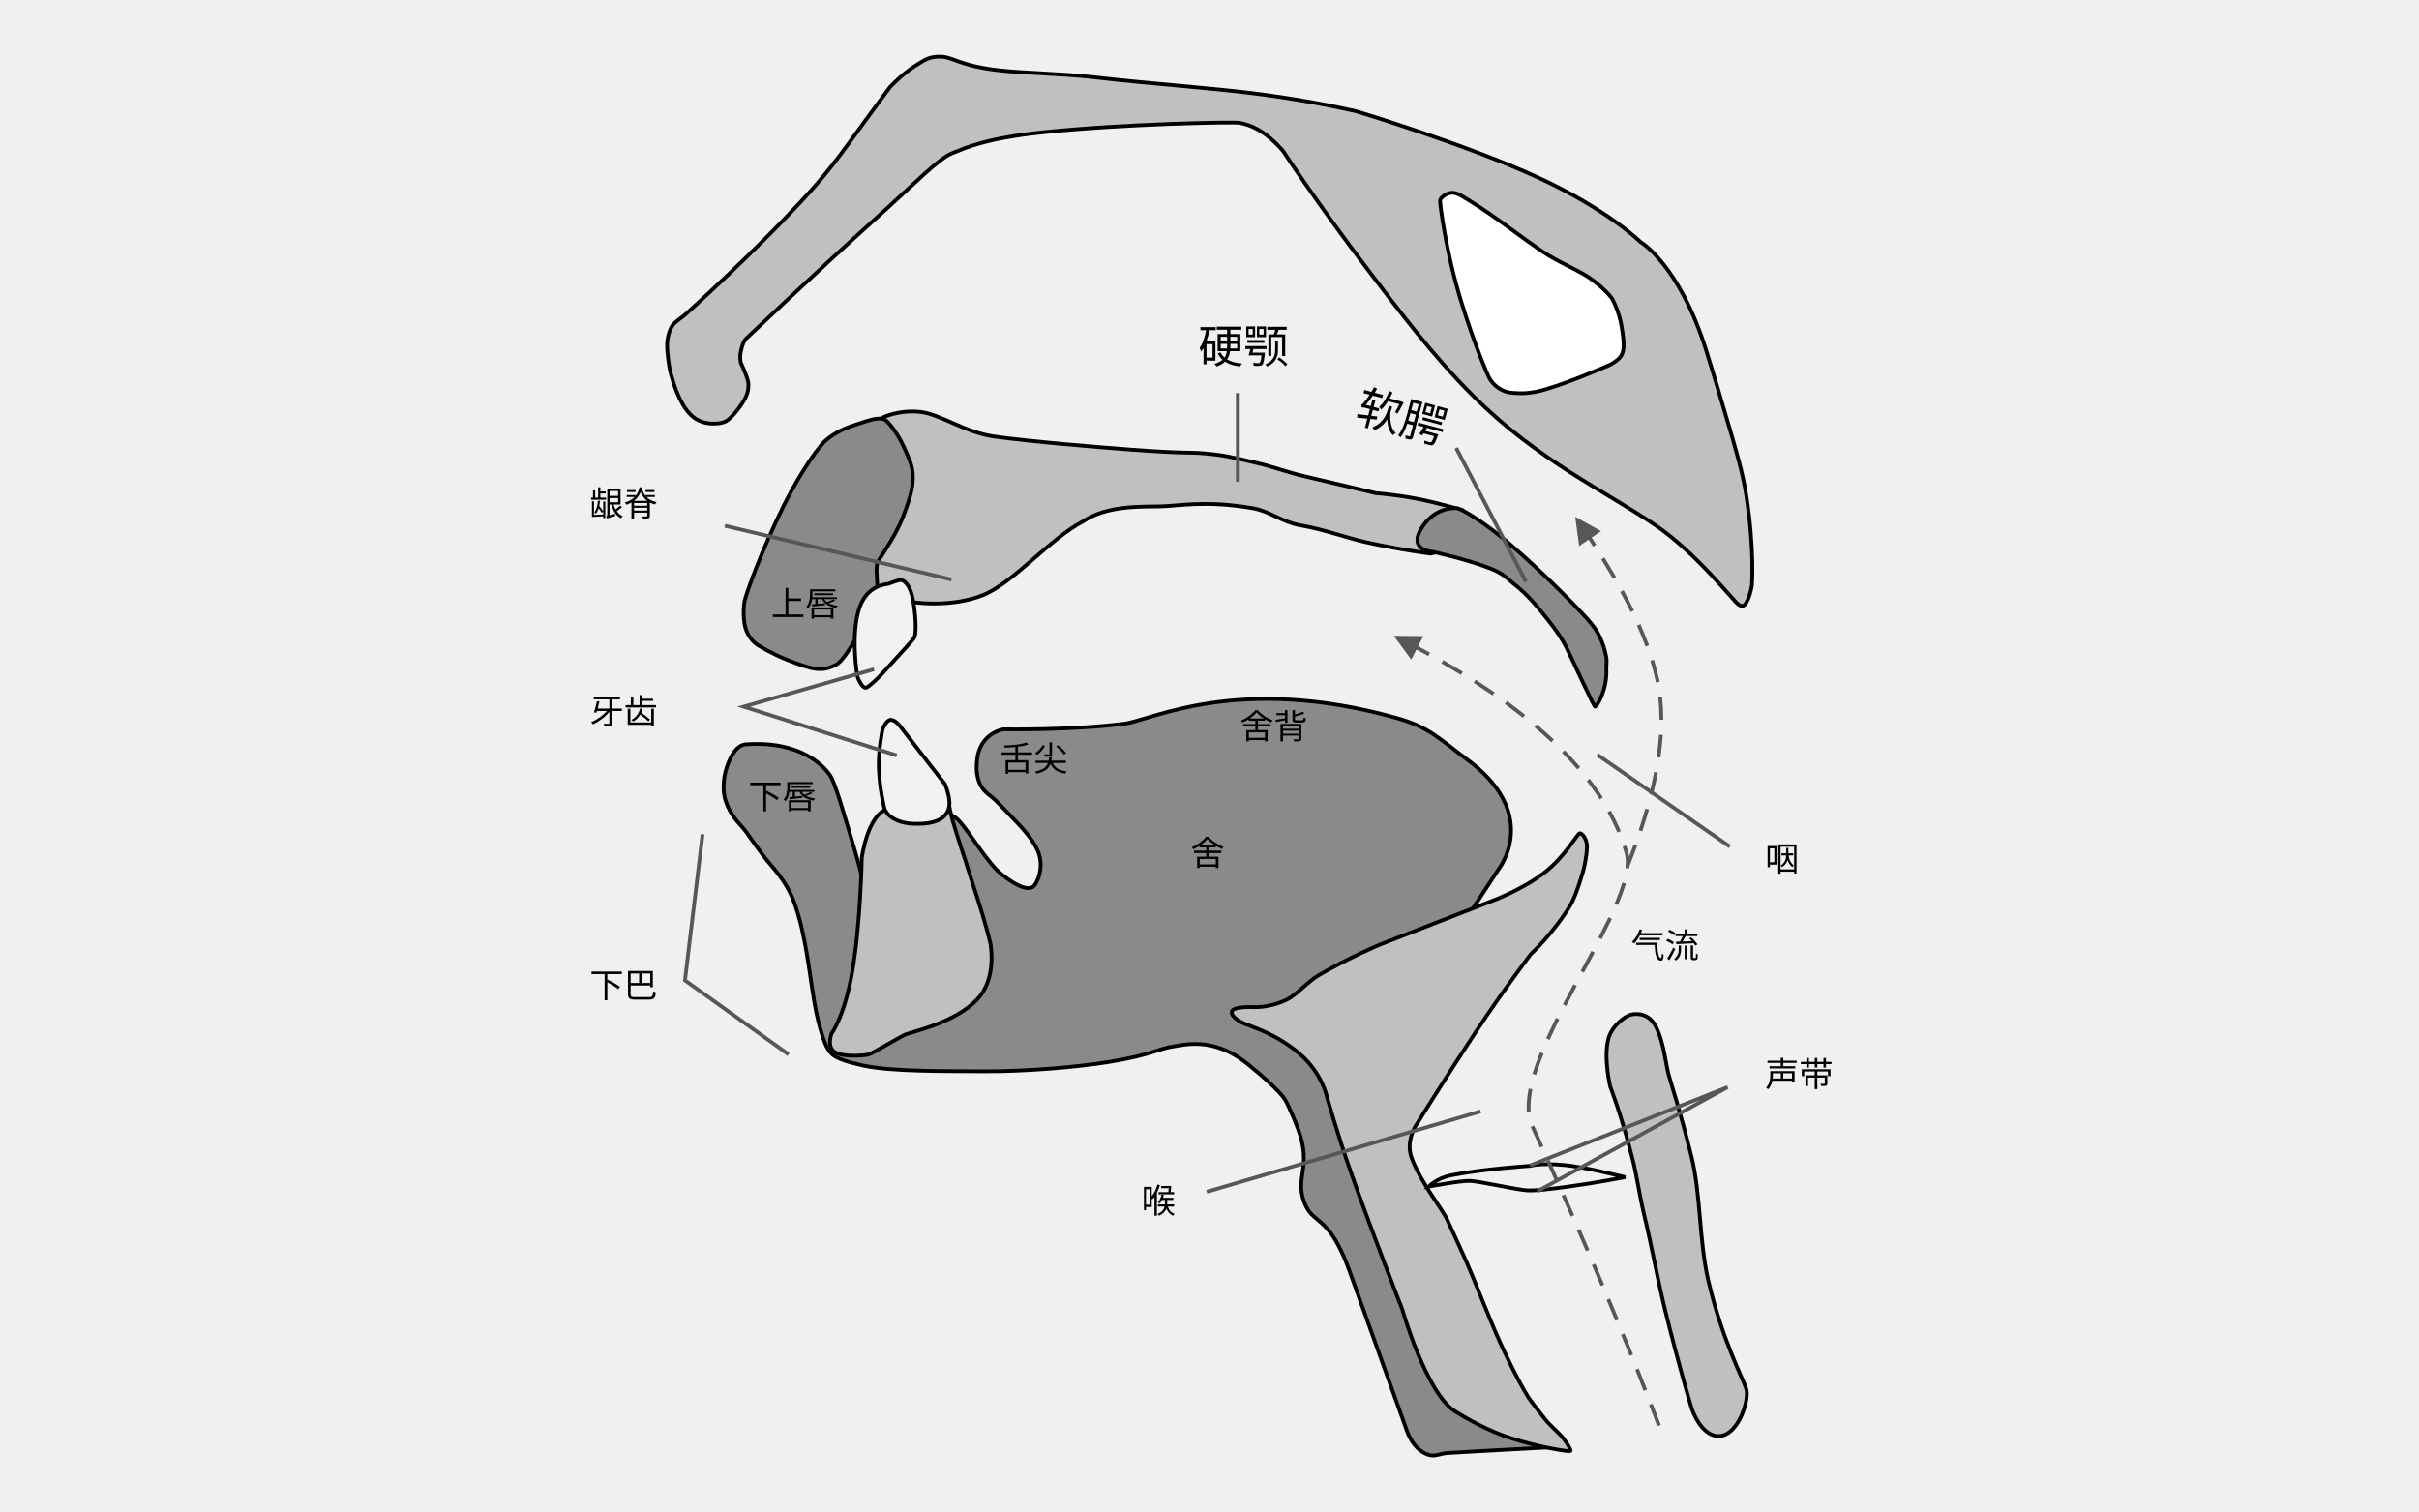
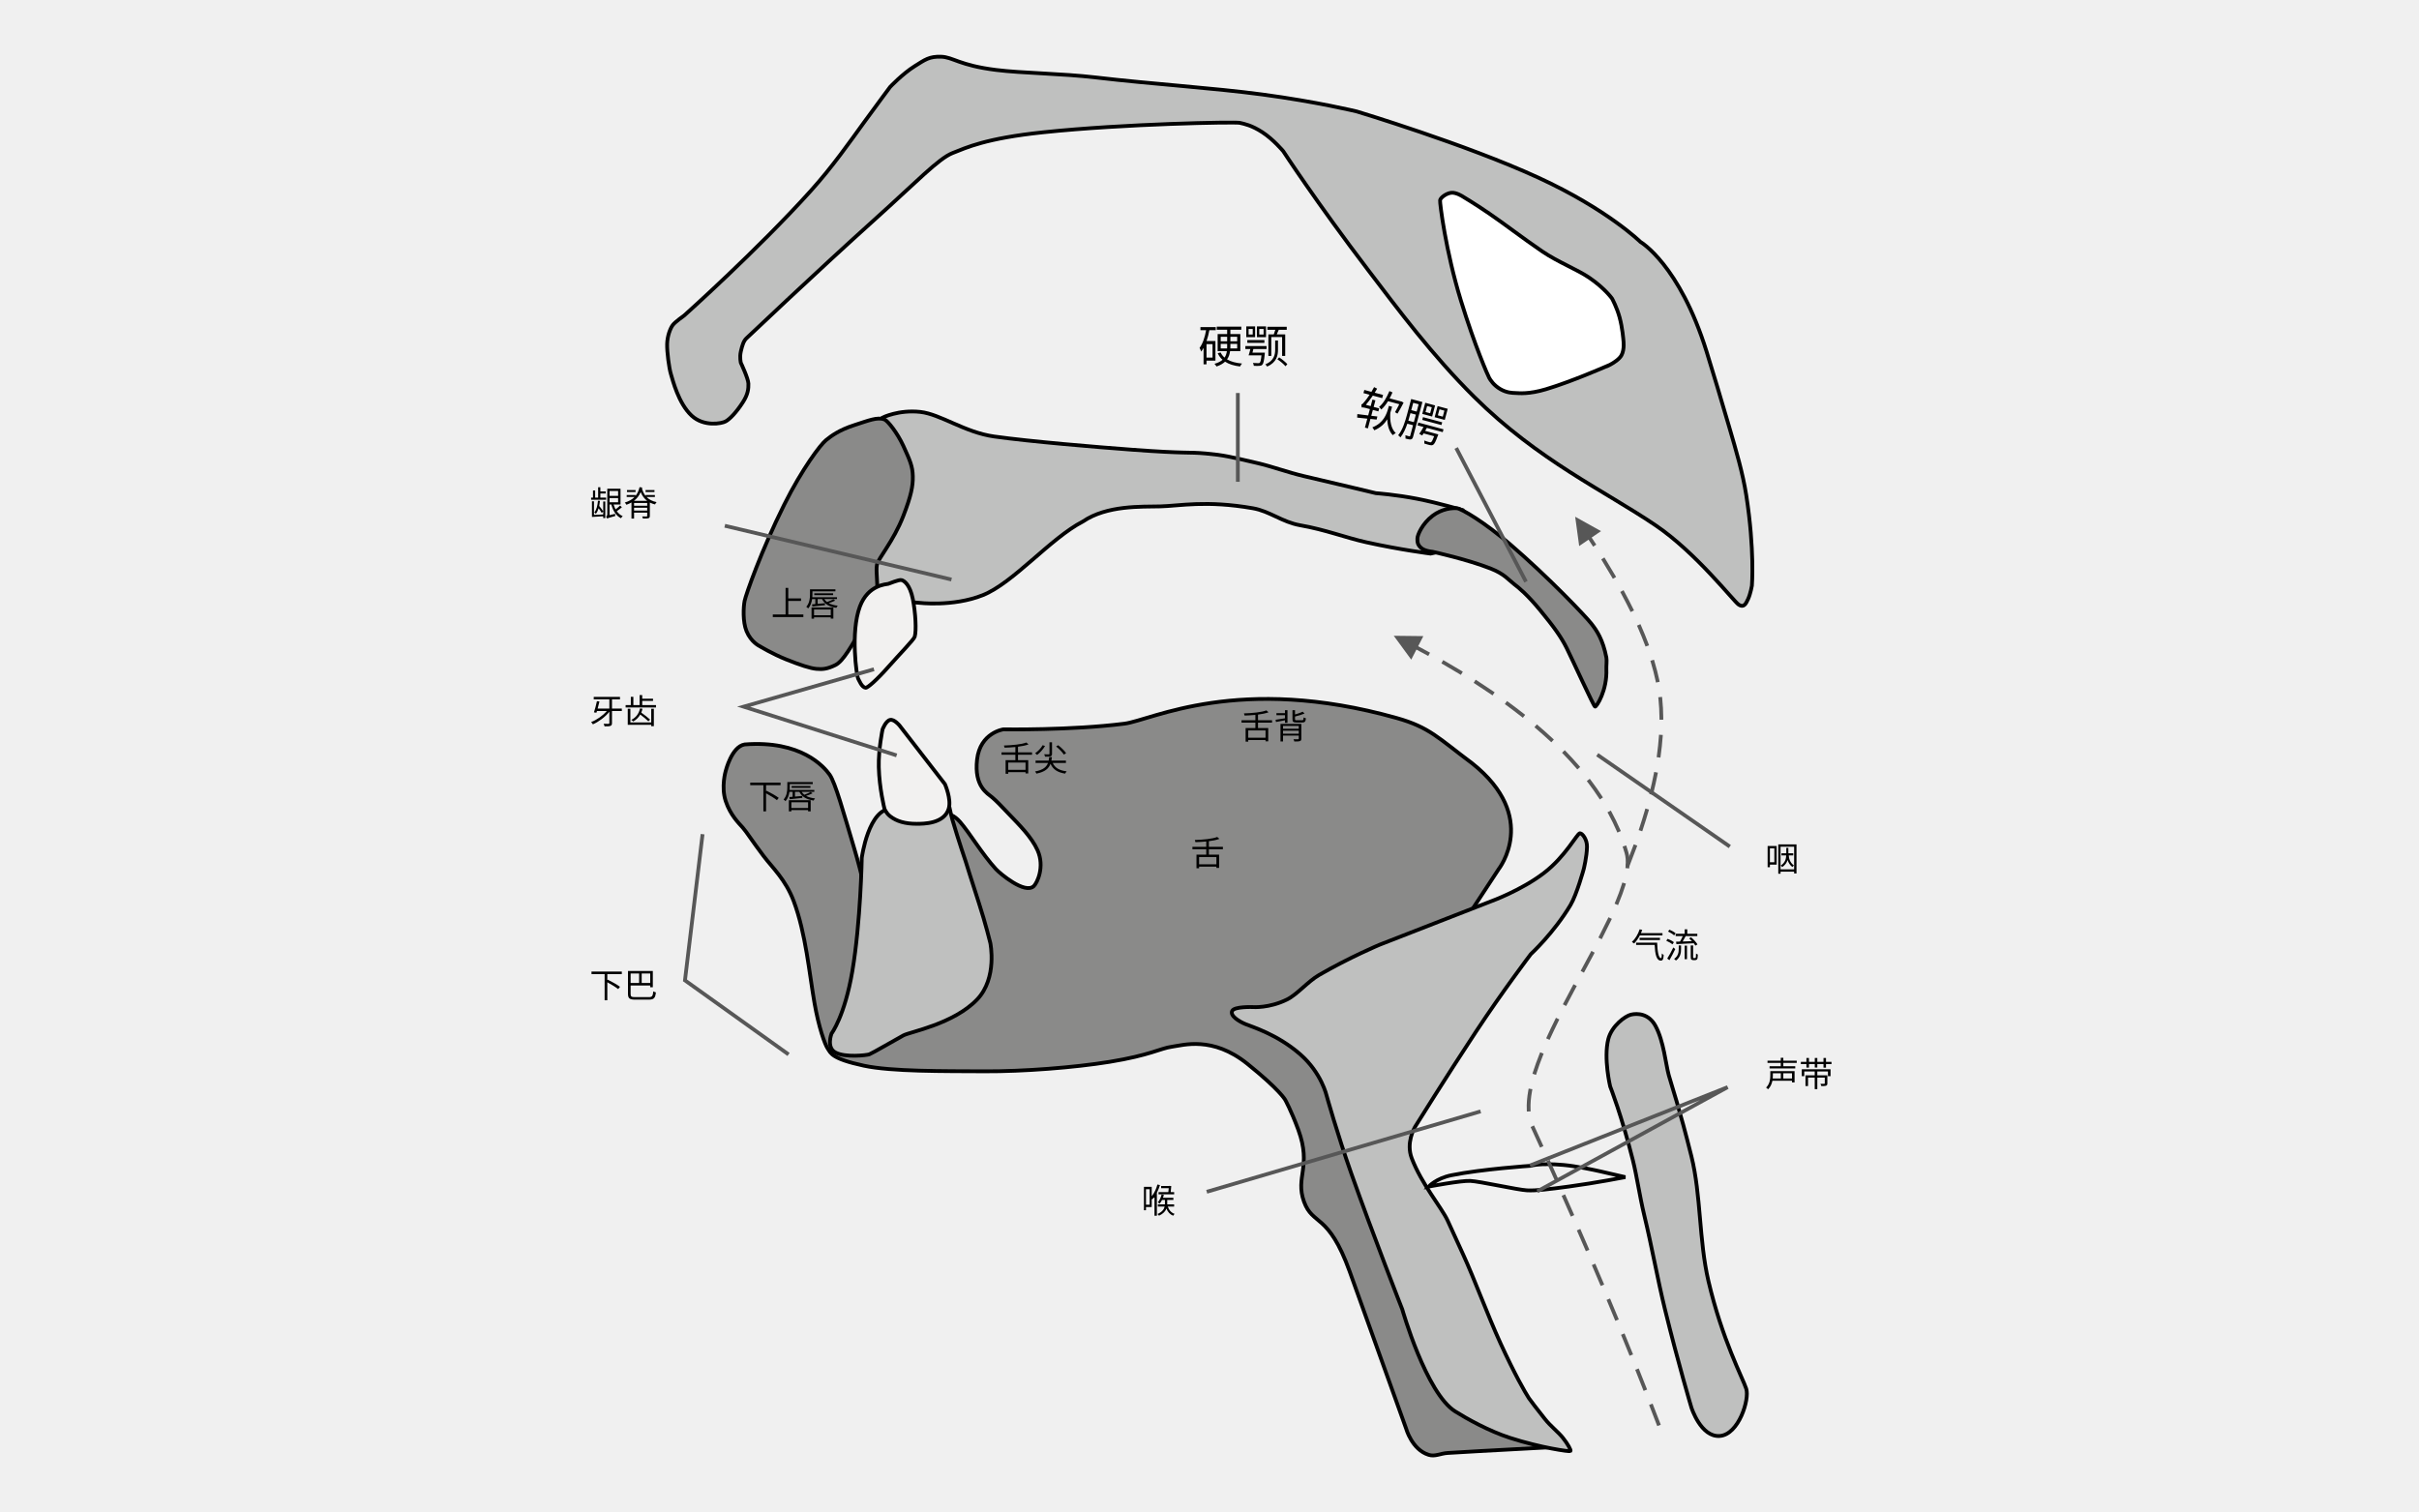
<svg xmlns="http://www.w3.org/2000/svg" width="1280px" height="800px" viewBox="0 0 1280 800" version="1.1">
  <g id="Page-1" stroke="none" stroke-width="1" fill="none" fill-rule="evenodd">
    <g id="Speech-Tract(zh-CN)">
      <rect id="Rectangle" x="0" y="0" width="1280" height="800" />
      <text id="硬颚" font-family="PingFangSC-Regular, PingFang SC" font-size="24" font-weight="normal" fill="#000000">
        <tspan x="634" y="192">硬颚</tspan>
      </text>
      <g id="speech-tract" transform="translate(353, 30)">
        <path d="M41.009,364.017 C34.129,365.167 31.009,378.017 31.009,378.017 C31.009,378.017 28.469,386.407 31.009,394.017 C33.469,401.407 37.849,405.567 40.009,408.017 C42.169,410.467 44.699,414.657 51.009,423.017 C55.789,429.347 62.709,435.527 67.009,447.017 C73.399,464.097 75.229,485.167 78.009,501.017 C80.199,513.517 83.439,522.787 85.009,525.017 C86.579,527.247 86.699,530.287 104.009,534.017 C118.739,537.187 146.269,536.897 168.009,537.017 C188.349,537.127 215.519,535.017 234.009,532.017 C255.599,528.507 260.919,524.867 267.009,524.017 C273.099,523.167 288.589,518.227 307.009,533.017 C324.029,546.687 327.009,552.017 327.009,552.017 C327.009,552.017 330.209,557.677 334.009,568.017 C341.169,587.597 332.249,592.877 337.009,606.017 C341.679,618.897 349.859,611.697 361.159,642.917 C376.359,685.127 391.009,726.017 391.009,726.017 C391.009,726.017 394.069,737.267 403.009,740.017 C406.359,741.047 409.149,739.267 413.009,739.017 C421.189,738.487 430.009,738.017 430.009,738.017 L467.009,736.017 L433.009,702.017 L393.009,613.017 L373.009,526.017 L419.009,462.017 L440.009,430.017 C440.009,430.017 461.779,402.417 426.009,374.017 C408.129,360.687 403.509,354.937 386.009,350.017 C302.379,326.507 256.309,351.197 242.009,353.017 C213.689,356.617 178.009,356.017 178.009,356.017 C178.009,356.017 165.639,357.677 164.009,372.017 C162.379,386.357 169.559,389.917 172.009,392.017 C174.459,394.117 176.269,396.047 181.009,401.017 C186.119,406.377 192.849,412.947 196.009,420.017 C199.919,428.757 195.809,437.337 194.009,439.017 C189.279,443.427 176.069,432.267 174.009,430.017 C166.549,421.857 160.249,411.047 155.009,405.017 C151.729,401.237 149.009,401.017 149.009,401.017 L129.009,415.017 L129.009,449.017 L116.009,452.017 L106.009,447.017 C106.009,447.017 103.349,433.537 99.009,419.017 C93.489,400.527 88.979,384.167 86.009,380.017 C83.039,375.867 70.979,361.687 41.009,364.017 Z" id="Path" stroke="#000000" stroke-width="2" fill="#8A8A89" />
-         <text id="舍背" font-family="PingFangSC-Regular, PingFang SC" font-size="18" font-weight="normal" fill="#000000">
-           <tspan x="303" y="361">舍背</tspan>
+         <text id="舌背" font-family="PingFangSC-Regular, PingFang SC" font-size="18" font-weight="normal" fill="#000000">
+           <tspan x="303" y="361">舌背</tspan>
        </text>
        <text id="舌尖" font-family="PingFangSC-Regular, PingFang SC" font-size="18" font-weight="normal" fill="#000000">
          <tspan x="176" y="378">舌尖</tspan>
        </text>
        <path d="M478.009,738.017 C477.579,738.407 462.199,736.247 446.009,731.017 C434.769,727.387 423.299,720.947 417.009,717.017 C401.649,707.417 389.009,663.017 389.009,663.017 C389.009,663.017 373.609,623.787 362.009,591.017 C354.559,569.957 349.009,550.017 349.009,550.017 C349.009,550.017 346.309,537.877 335.009,528.017 C322.849,517.407 309.489,513.477 306.009,512.017 C302.529,510.557 297.719,507.607 299.009,505.017 C300.209,502.617 310.009,503.017 310.009,503.017 C310.009,503.017 318.489,503.707 328.009,499.017 C333.359,496.377 339.049,489.467 345.009,486.017 C361.119,476.677 377.009,470.017 377.009,470.017 L436.009,447.017 C436.009,447.017 451.909,441.287 464.009,432.017 C475.379,423.307 481.629,410.977 483.009,411.017 C484.389,411.057 486.819,414.387 486.75,418.137 C486.659,423.467 485.009,430.017 485.009,430.017 C485.009,430.017 481.349,443.427 478.009,449.017 C469.209,463.767 457.009,475.017 457.009,475.017 C457.009,475.017 442.269,494.397 428.009,516.017 C411.449,541.127 396.819,564.757 396.009,566.017 C395.199,567.277 390.939,574.987 394.009,583.017 C399.299,596.837 409.789,609.037 413.009,616.017 C416.229,622.997 416.409,623.447 421.299,634.137 C427.299,647.247 434.069,665.837 441.009,681.017 C448.539,697.467 453.999,706.927 456.009,710.017 C456.799,711.227 460.369,715.817 464.409,720.937 C467.569,724.947 471.369,727.717 474.009,731.017 C476.569,734.217 478.439,737.627 478.009,738.017 Z" id="Path" stroke="#000000" stroke-width="2" fill="#BFC0BF" />
        <path d="M87.009,517.017 C87.009,517.017 93.949,507.897 98.009,484.017 C102.429,457.987 103.009,424.017 103.009,424.017 C103.009,424.017 106.549,397.557 119.009,398.017 C123.729,398.187 139.469,384.977 145.009,389.017 C149.159,392.047 149.229,397.937 151.009,404.017 C154.109,414.587 158.009,426.017 158.009,426.017 C158.009,426.017 161.509,437.277 165.009,448.017 C168.509,458.777 171.009,469.017 171.009,469.017 C171.009,469.017 174.929,487.627 164.009,499.017 C151.529,512.027 128.599,516.067 125.009,518.017 C121.419,519.967 108.439,527.507 107.009,528.017 C105.579,528.527 94.149,529.847 89.009,527.017 C84.149,524.347 87.009,517.017 87.009,517.017 Z" id="Path" stroke="#000000" stroke-width="2" fill="#BFC0BF" />
        <path d="M114.009,356.017 C114.009,356.017 111.779,366.457 112.009,376.017 C112.279,387.307 115.009,398.017 115.009,398.017 C115.009,398.017 115.839,400.337 118.009,402.017 C121.439,404.687 125.909,406.017 132.009,406.017 C135.739,406.017 146.609,406.017 149.009,398.017 C150.519,392.997 147.009,385.017 147.009,385.017 L123.009,354.017 C123.009,354.017 120.179,350.537 118.009,351.017 C115.679,351.537 114.009,356.017 114.009,356.017 Z" id="Path" stroke="#000000" stroke-width="2" fill="#F2F1F0" />
        <path d="M542.009,715.017 C542.009,715.017 534.939,691.277 528.009,663.017 C524.039,646.837 521.199,630.377 517.009,613.017 C514.579,602.957 513.219,592.877 511.009,584.017 C505.159,560.607 499.009,545.017 499.009,545.017 C499.009,545.017 495.459,530.167 498.009,520.017 C499.779,512.987 506.959,507.727 510.009,507.017 C513.419,506.227 519.419,506.377 523.009,513.017 C527.369,521.087 528.429,533.287 530.009,539.017 C531.589,544.747 535.669,556.497 542.009,582.017 C547.119,602.557 545.949,626.387 551.009,648.017 C558.289,679.097 569.179,699.397 571.009,705.017 C572.839,710.637 567.029,729.287 557.009,730.017 C546.989,730.747 542.009,715.017 542.009,715.017 Z" id="Path" stroke="#000000" stroke-width="2" fill="#BFC0BF" />
        <path d="M114.009,191.017 L108.009,287.017 L133.009,289.017 C133.009,289.017 151.189,291.317 167.009,285.017 C183.169,278.577 202.859,254.867 220.009,246.017 C232.739,237.327 251.029,238.247 261.009,238.017 C270.989,237.787 285.189,234.677 310.009,239.017 C318.929,240.577 325.459,246.347 335.009,248.017 C348.559,250.387 358.769,254.517 370.009,257.017 C388.129,261.037 404.009,263.017 404.009,263.017 C404.009,263.017 418.599,260.447 421.009,253.017 C423.419,245.587 421.009,240.017 421.009,240.017 C421.009,240.017 408.499,236.267 397.009,234.017 C385.499,231.767 375.009,231.017 375.009,231.017 C375.009,231.017 359.119,227.177 337.009,222.017 C328.399,220.007 320.499,216.977 312.009,215.017 C297.929,211.767 294.819,210.907 285.009,210.017 C275.199,209.127 275.499,210.207 246.009,208.017 C227.249,206.627 192.069,203.697 173.009,201.017 C157.489,198.837 144.679,189.207 134.009,188.017 C122.519,186.737 114.009,191.017 114.009,191.017 Z" id="Path" stroke="#000000" stroke-width="2" fill="#BFC0BF" />
        <path d="M491.009,344.017 C490.289,343.837 478.959,318.917 476.009,313.017 C473.059,307.117 469.269,301.827 462.009,293.017 C455.289,284.847 450.679,281.047 448.009,279.017 C445.339,276.987 443.039,273.797 436.009,271.017 C423.309,265.997 405.009,262.017 405.009,262.017 C405.009,262.017 400.979,261.737 399.009,260.017 C396.979,258.237 397.009,256.837 397.009,255.017 C397.009,253.197 399.529,247.197 405.009,243.017 C409.999,239.207 415.579,238.757 418.009,239.017 C420.439,239.277 432.459,246.377 446.009,258.017 C466.489,275.607 486.029,296.217 489.009,300.017 C491.989,303.817 495.149,308.487 497.009,318.017 C497.309,319.567 496.939,322.537 497.009,324.017 C497.519,335.377 491.729,344.197 491.009,344.017 Z" id="Path" stroke="#000000" stroke-width="2" fill="#8A8A89" />
        <path d="M84.009,203.017 C81.139,205.367 71.509,218.017 62.009,237.017 C49.839,261.347 41.649,284.807 41.009,288.017 C40.369,291.227 39.969,299.027 42.009,304.017 C44.439,309.947 49.009,312.017 49.009,312.017 C49.009,312.017 55.619,316.057 63.009,319.017 C70.609,322.057 75.749,323.717 79.009,324.017 C82.269,324.317 84.769,324.087 89.009,322.017 C93.249,319.947 97.539,311.887 104.009,301.017 C110.029,290.907 110.379,284.547 111.009,282.017 C111.639,279.487 110.379,272.587 111.009,269.017 C111.639,265.447 119.729,256.647 125.009,243.017 C129.059,232.577 130.139,227.267 130.009,222.017 C129.879,216.767 128.569,213.827 125.009,206.017 C121.899,199.207 116.749,192.687 115.009,192.017 C111.269,190.577 106.619,192.567 99.009,195.017 C91.119,197.557 86.879,200.667 84.009,203.017 Z" id="Path" stroke="#000000" stroke-width="2" fill="#8A8A89" />
        <path d="M101.009,329.017 C100.369,327.897 96.899,304.747 102.009,291.017 C106.329,279.427 116.109,279.277 117.009,279.017 C117.909,278.757 122.599,276.717 124.009,277.017 C125.419,277.317 128.479,279.387 130.009,287.017 C131.479,294.377 131.969,303.897 131.009,307.017 C130.529,308.567 122.849,316.407 117.009,323.017 C111.079,329.727 106.049,334.177 105.009,334.017 C102.929,333.697 101.649,330.137 101.009,329.017 Z" id="Path" stroke="#000000" stroke-width="2" fill="#F2F1F0" />
        <path d="M9.009,137.017 C9.009,137.017 47.759,102.377 76.009,71.017 C87.699,58.047 96.939,44.717 104.009,35.017 C112.779,22.997 118.009,16.017 118.009,16.017 C118.009,16.017 124.569,9.047 131.009,5.017 C136.489,1.587 138.689,-0.193 145.009,0.017 C151.329,0.227 154.579,4.577 174.009,7.017 C187.999,8.777 208.379,8.837 227.009,11.017 C256.999,14.527 289.149,16.557 315.009,20.017 C343.999,23.897 365.009,29.017 365.009,29.017 C365.009,29.017 422.649,46.377 461.009,64.017 C497.609,80.857 515.009,98.017 515.009,98.017 C515.009,98.017 535.629,109.907 550.009,156.017 C553.579,167.467 557.889,181.947 562.009,196.017 C565.639,208.437 569.189,220.377 571.009,232.017 C575.559,261.177 574.009,280.017 574.009,280.017 C574.009,280.017 573.259,284.277 572.009,287.017 C570.759,289.777 569.659,291.757 567.009,290.017 C564.359,288.277 544.589,262.637 523.009,248.017 C496.049,229.747 460.999,213.727 427.009,180.017 C404.939,158.127 386.789,133.737 371.009,113.017 C343.659,77.117 326.009,50.017 326.009,50.017 C326.009,50.017 320.819,43.807 315.009,40.017 C309.329,36.307 305.499,35.587 303.009,35.017 C300.519,34.447 242.179,35.477 199.009,40.017 C168.379,43.237 158.359,48.137 151.009,51.017 C143.659,53.897 131.689,66.527 110.009,86.017 C78.919,113.967 43.499,147.647 42.009,149.017 C40.519,150.387 39.789,152.637 39.009,156.017 C38.289,159.127 39.009,162.017 39.009,162.017 C39.009,162.017 42.949,170.347 43.009,173.017 C43.069,175.687 42.879,178.607 40.009,183.017 C36.449,188.487 33.149,191.807 31.009,193.017 C28.869,194.227 19.439,195.957 13.009,190.017 C5.949,183.497 2.979,171.147 2.009,168.017 C1.039,164.887 -0.111,156.327 0.009,152.017 C0.129,147.707 1.699,143.747 3.009,142.017 C4.319,140.287 9.009,137.017 9.009,137.017 Z" id="Path" stroke="#000000" stroke-width="2" fill="#BFC0BF" />
        <path d="M409.009,76.017 C408.829,77.417 411.969,102.827 420.009,129.017 C427.449,153.257 434.389,168.947 435.009,170.017 C435.629,171.087 437.349,173.927 441.009,176.017 C444.339,177.917 447.179,177.947 449.009,178.017 C450.839,178.087 456.029,178.707 465.009,176.017 C478.159,172.067 495.209,164.687 498.459,163.257 C493.419,165.467 502.779,162.147 505.009,158.017 C506.739,154.807 506.009,150.017 506.009,150.017 C506.009,150.017 505.539,143.617 504.009,138.017 C502.539,132.617 500.009,128.017 500.009,128.017 C500.009,128.017 496.189,122.607 488.009,117.017 C481.549,112.607 471.269,108.667 463.009,103.017 C452.429,95.787 443.099,88.547 435.009,83.017 C427.289,77.737 421.009,74.017 421.009,74.017 C421.009,74.017 417.639,71.787 415.009,72.017 C412.379,72.247 409.189,74.617 409.009,76.017 Z" id="Path" stroke="#000000" stroke-width="2" fill="#FFFFFF" />
        <path d="M457.009,587.017 C457.009,587.017 431.009,588.757 415.009,592.017 C406.899,593.667 403.009,598.017 403.009,598.017 C403.009,598.017 419.959,594.787 425.009,595.017 C430.059,595.247 450.189,599.787 455.009,600.017 C459.829,600.247 466.219,599.467 477.009,598.017 C491.629,596.047 507.009,593.017 507.009,593.017 C507.009,593.017 501.809,591.807 494.009,590.017 C490.679,589.257 480.789,587.147 474.409,586.587 C461.319,585.437 457.009,587.017 457.009,587.017 Z" id="Path" stroke="#000000" stroke-width="2" />
      </g>
      <line x1="502.5" y1="306.5" x2="384.5" y2="278.5" id="Line-8" stroke="#575757" stroke-width="2" stroke-linecap="square" />
      <line x1="807" y1="307" x2="771" y2="238" id="Line-8-Copy" stroke="#575757" stroke-width="2" stroke-linecap="square" />
      <line x1="655" y1="254" x2="655" y2="209" id="Line-8-Copy" stroke="#575757" stroke-width="2" stroke-linecap="square" />
      <polyline id="Line-16" stroke="#575757" stroke-width="2" stroke-linecap="square" points="371.64 442.5 362.448 518.881 416.448 557.5" />
      <text id="下巴" font-family="PingFangSC-Regular, PingFang SC" font-size="18" font-weight="normal" fill="#000000">
        <tspan x="312" y="528">下巴</tspan>
      </text>
      <polyline id="Line-7" stroke="#575757" stroke-width="2" stroke-linecap="square" points="461.5 354.5 393.491 374.019 473.5 399.5" />
      <text id="牙齿" font-family="PingFangSC-Regular, PingFang SC" font-size="18" font-weight="normal" fill="#000000">
        <tspan x="312" y="383">牙齿</tspan>
      </text>
      <text id="龈脊" font-family="PingFangSC-Regular, PingFang SC" font-size="18" font-weight="normal" fill="#000000">
        <tspan x="312" y="273">龈脊</tspan>
      </text>
      <text id="上唇" font-family="PingFangSC-Regular, PingFang SC" font-size="18" font-weight="normal" fill="#000000">
        <tspan x="408" y="326">上唇</tspan>
      </text>
      <text id="下唇" font-family="PingFangSC-Regular, PingFang SC" font-size="18" font-weight="normal" fill="#000000">
        <tspan x="396" y="428">下唇</tspan>
      </text>
-       <text id="舍" font-family="PingFangSC-Regular, PingFang SC" font-size="18" font-weight="normal" fill="#000000">
-         <tspan x="630" y="458">舍</tspan>
+       <text id="舌" font-family="PingFangSC-Regular, PingFang SC" font-size="18" font-weight="normal" fill="#000000">
+         <tspan x="630" y="458">舌</tspan>
      </text>
      <path d="M810.5,616.5 L914.173,575.398 C847.596,611.837 814.308,630.056 814.308,630.056" id="Line-9" stroke="#575757" stroke-width="2" stroke-linecap="square" />
      <text id="声带" font-family="PingFangSC-Regular, PingFang SC" font-size="18" font-weight="normal" fill="#000000">
        <tspan x="934" y="575">声带</tspan>
      </text>
      <line x1="846" y1="400" x2="914.5" y2="447.5" id="Line-10" stroke="#575757" stroke-width="2" stroke-linecap="square" />
      <text id="咽" font-family="PingFangSC-Regular, PingFang SC" font-size="18" font-weight="normal" fill="#000000">
        <tspan x="934" y="461">咽</tspan>
      </text>
      <line x1="782.5" y1="588.5" x2="639.5" y2="630.5" id="Line-11" stroke="#575757" stroke-width="2" stroke-linecap="square" />
      <text id="喉" font-family="PingFangSC-Regular, PingFang SC" font-size="18" font-weight="normal" fill="#000000">
        <tspan x="604" y="642">喉</tspan>
      </text>
      <path id="Line-14" d="M874.467,742.878 L874.829,743.81 C876.046,746.938 877.247,750.048 878.434,753.142 L878.792,754.076 L876.924,754.792 L876.566,753.858 C875.381,750.768 874.181,747.66 872.965,744.535 L872.603,743.603 L874.467,742.878 Z M867.118,724.265 L867.489,725.194 C868.734,728.311 869.965,731.412 871.182,734.497 L871.548,735.427 L869.688,736.161 L869.321,735.23 C868.106,732.149 866.876,729.051 865.632,725.936 L865.261,725.007 L867.118,724.265 Z M859.608,705.718 L859.987,706.644 C861.257,709.748 862.514,712.837 863.757,715.91 L864.132,716.838 L862.278,717.587 L861.903,716.66 C860.661,713.59 859.405,710.503 858.136,707.402 L857.757,706.476 L859.608,705.718 Z M851.95,687.241 L852.336,688.164 C853.631,691.257 854.912,694.335 856.18,697.398 L856.563,698.322 L854.715,699.087 L854.332,698.163 C853.065,695.102 851.785,692.026 850.491,688.936 L850.105,688.014 L851.95,687.241 Z M844.149,668.813 L844.541,669.732 C845.858,672.815 847.163,675.884 848.455,678.938 L848.844,679.859 L847.002,680.638 L846.613,679.717 C845.322,676.665 844.018,673.599 842.702,670.518 L842.309,669.598 L844.149,668.813 Z M836.216,650.439 L836.615,651.356 C837.953,654.429 839.279,657.489 840.593,660.535 L840.989,661.454 L839.153,662.246 L838.757,661.327 C837.444,658.283 836.118,655.226 834.781,652.154 L834.382,651.237 L836.216,650.439 Z M828.163,632.125 L828.568,633.039 C829.926,636.103 831.272,639.155 832.607,642.193 L833.009,643.108 L831.178,643.913 L830.776,642.997 C829.442,639.961 828.097,636.912 826.74,633.85 L826.335,632.935 L828.163,632.125 Z M819.995,613.861 L820.406,614.773 C821.782,617.828 823.147,620.87 824.501,623.9 L824.909,624.813 L823.083,625.629 L822.675,624.716 C821.322,621.688 819.958,618.648 818.582,615.595 L818.172,614.683 L819.995,613.861 Z M811.723,595.655 L812.139,596.565 C813.533,599.611 814.915,602.645 816.287,605.666 L816.701,606.577 L814.88,607.404 L814.466,606.493 C813.095,603.473 811.713,600.441 810.321,597.397 L809.905,596.487 L811.723,595.655 Z M808.879,576.139 L810.846,576.498 L810.667,577.482 C810.017,581.036 809.752,584.281 809.886,587.222 L809.932,588.221 L807.934,588.312 L807.888,587.313 C807.747,584.211 808.024,580.817 808.699,577.122 L808.879,576.139 Z M814.958,556.942 L816.816,557.684 L816.445,558.612 C815.13,561.902 814.01,565.01 813.084,567.953 L812.784,568.907 L810.876,568.307 L811.176,567.353 C812.118,564.359 813.255,561.205 814.587,557.87 L814.958,556.942 Z M823.325,538.684 L825.117,539.573 L824.673,540.469 C823.107,543.627 821.681,546.61 820.378,549.463 L819.962,550.373 L818.143,549.542 L818.559,548.632 C819.871,545.759 821.306,542.757 822.881,539.58 L823.325,538.684 Z M832.587,520.914 L834.35,521.858 L833.878,522.739 C832.126,526.011 830.62,528.857 829.207,531.568 L828.745,532.455 L826.971,531.531 L827.433,530.644 C828.85,527.925 830.36,525.074 832.115,521.795 L832.587,520.914 Z M842.055,503.289 L843.821,504.229 L843.351,505.111 C843.298,505.211 843.245,505.311 843.192,505.41 L842.874,506.007 C841.706,508.196 840.494,510.45 838.618,513.929 L838.144,514.809 L836.383,513.86 L836.858,512.98 C838.988,509.029 840.26,506.661 841.586,504.172 L842.055,503.289 Z M851.101,485.463 L852.906,486.325 L852.475,487.227 C851.144,490.017 849.67,492.982 848.013,496.211 L847.557,497.101 L845.778,496.188 L846.234,495.298 C847.882,492.085 849.348,489.137 850.67,486.366 L851.101,485.463 Z M858.434,467.091 L860.345,467.68 L860.05,468.635 C859.156,471.537 857.997,474.683 856.57,478.111 L856.186,479.035 L854.339,478.266 L854.724,477.343 C856.127,473.97 857.265,470.882 858.139,468.046 L858.434,467.091 Z M860.497,447.444 L860.803,448.396 C861.083,449.267 861.349,450.139 861.603,451.013 C862.244,453.215 862.422,455.756 862.168,458.643 L862.081,459.639 L860.089,459.464 L860.176,458.467 C860.41,455.812 860.248,453.515 859.683,451.571 C859.434,450.715 859.173,449.861 858.899,449.007 L858.593,448.055 L860.497,447.444 Z M852.346,428.989 L852.823,429.868 C854.455,432.873 855.929,435.897 857.244,438.939 L857.641,439.857 L855.806,440.651 L855.409,439.733 C854.117,436.746 852.67,433.776 851.066,430.822 L850.588,429.944 L852.346,428.989 Z M841.228,412.184 L841.834,412.979 C843.907,415.705 845.844,418.446 847.644,421.203 L848.191,422.041 L846.516,423.134 L845.97,422.297 C844.196,419.58 842.287,416.878 840.242,414.19 L839.637,413.395 L841.228,412.184 Z M827.987,397.051 L828.683,397.768 C831.067,400.224 833.335,402.693 835.487,405.176 L836.141,405.932 L834.63,407.242 L833.975,406.486 C831.848,404.032 829.606,401.59 827.248,399.161 L826.552,398.444 L827.987,397.051 Z M813.226,383.391 L813.987,384.04 C816.586,386.257 819.086,388.484 821.488,390.723 L822.219,391.405 L820.855,392.868 L820.124,392.186 C817.744,389.967 815.266,387.759 812.689,385.562 L811.929,384.913 L813.226,383.391 Z M797.445,371.044 L798.252,371.635 C801.001,373.647 803.666,375.669 806.247,377.701 L807.033,378.32 L805.795,379.891 L805.01,379.273 C802.448,377.255 799.801,375.248 797.071,373.249 L796.264,372.658 L797.445,371.044 Z M780.855,359.748 L781.696,360.289 C784.555,362.129 787.34,363.977 790.052,365.833 L790.877,366.398 L789.747,368.048 L788.922,367.483 C786.226,365.638 783.456,363.8 780.614,361.971 L779.773,361.43 L780.855,359.748 Z M763.697,349.367 L764.563,349.867 C767.503,351.56 770.378,353.262 773.189,354.97 L774.044,355.489 L773.005,357.198 L772.151,356.679 C769.353,354.979 766.491,353.286 763.565,351.6 L762.698,351.1 L763.697,349.367 Z M737.5,336.5 L753.151,336.68 L750.399,342.028 L751.608,342.672 C753.023,343.43 754.425,344.19 755.814,344.951 L756.691,345.432 L755.73,347.185 L754.853,346.705 C753.086,345.736 751.297,344.77 749.487,343.807 L746.747,349.129 L737.5,336.5 Z" fill="#575757" fill-rule="nonzero" />
      <path id="Line-15" d="M864.467,446.874 L866.345,447.56 L866.002,448.5 C864.878,451.576 863.687,454.7 862.429,457.869 L862.061,458.798 L860.202,458.061 L860.571,457.131 C861.822,453.979 863.006,450.873 864.123,447.813 L864.467,446.874 Z M870.635,427.925 L872.556,428.483 L872.277,429.444 C871.364,432.583 870.371,435.776 869.299,439.025 L868.985,439.975 L867.086,439.348 L867.399,438.398 C868.464,435.172 869.45,432.001 870.356,428.885 L870.635,427.925 Z M875.294,408.563 L877.257,408.949 L877.065,409.93 C876.436,413.133 875.711,416.402 874.888,419.738 L874.649,420.709 L872.707,420.23 L872.946,419.259 C873.761,415.954 874.48,412.716 875.102,409.545 L875.294,408.563 Z M877.861,388.862 L879.856,389.004 L879.785,390.001 C879.555,393.256 879.203,396.593 878.73,400.013 L878.593,401.004 L876.611,400.73 L876.748,399.739 C877.215,396.362 877.563,393.069 877.79,389.86 L877.861,388.862 Z M879.457,368.834 L879.56,369.829 C879.897,373.084 880.081,376.444 880.111,379.909 L880.119,380.909 L878.12,380.926 L878.111,379.926 C878.081,376.523 877.901,373.226 877.57,370.035 L877.467,369.04 L879.457,368.834 Z M875.186,349.149 L875.475,350.106 C876.486,353.459 877.325,356.715 877.991,359.873 L878.198,360.852 L876.241,361.264 L876.034,360.286 C875.38,357.184 874.555,353.983 873.56,350.684 L873.271,349.726 L875.186,349.149 Z M868.028,330.347 L868.431,331.262 C869.825,334.437 871.092,337.539 872.233,340.57 L872.585,341.506 L870.713,342.21 L870.361,341.274 C869.234,338.278 867.98,335.209 866.599,332.067 L866.197,331.151 L868.028,330.347 Z M859.099,312.367 L859.574,313.247 C861.209,316.275 862.746,319.247 864.184,322.163 L864.626,323.06 L862.832,323.945 L862.39,323.048 C860.963,320.154 859.438,317.204 857.815,314.198 L857.339,313.318 L859.099,312.367 Z M848.976,295.038 L849.502,295.889 C851.301,298.801 853.021,301.667 854.66,304.488 L855.163,305.352 L853.434,306.357 L852.931,305.493 C851.301,302.688 849.591,299.837 847.801,296.94 L847.275,296.09 L848.976,295.038 Z M833.5,273.5 L847.178,281.109 L842.212,284.503 L842.461,284.88 C843.021,285.727 843.574,286.571 844.121,287.411 L844.666,288.249 L842.99,289.34 L842.445,288.502 C841.825,287.55 841.197,286.593 840.561,285.632 L835.62,289.008 L833.5,273.5 Z" fill="#575757" fill-rule="nonzero" />
      <text id="气流" font-family="PingFangSC-Regular, PingFang SC" font-size="18" font-weight="normal" fill="#000000">
        <tspan x="863" y="507">气流</tspan>
      </text>
      <text id="软腭" transform="translate(738.5, 221) rotate(15) translate(-738.5, -221)" font-family="PingFangSC-Regular, PingFang SC" font-size="24" font-weight="normal" fill="#000000">
        <tspan x="717.5" y="228.5">软腭</tspan>
      </text>
    </g>
  </g>
</svg>
